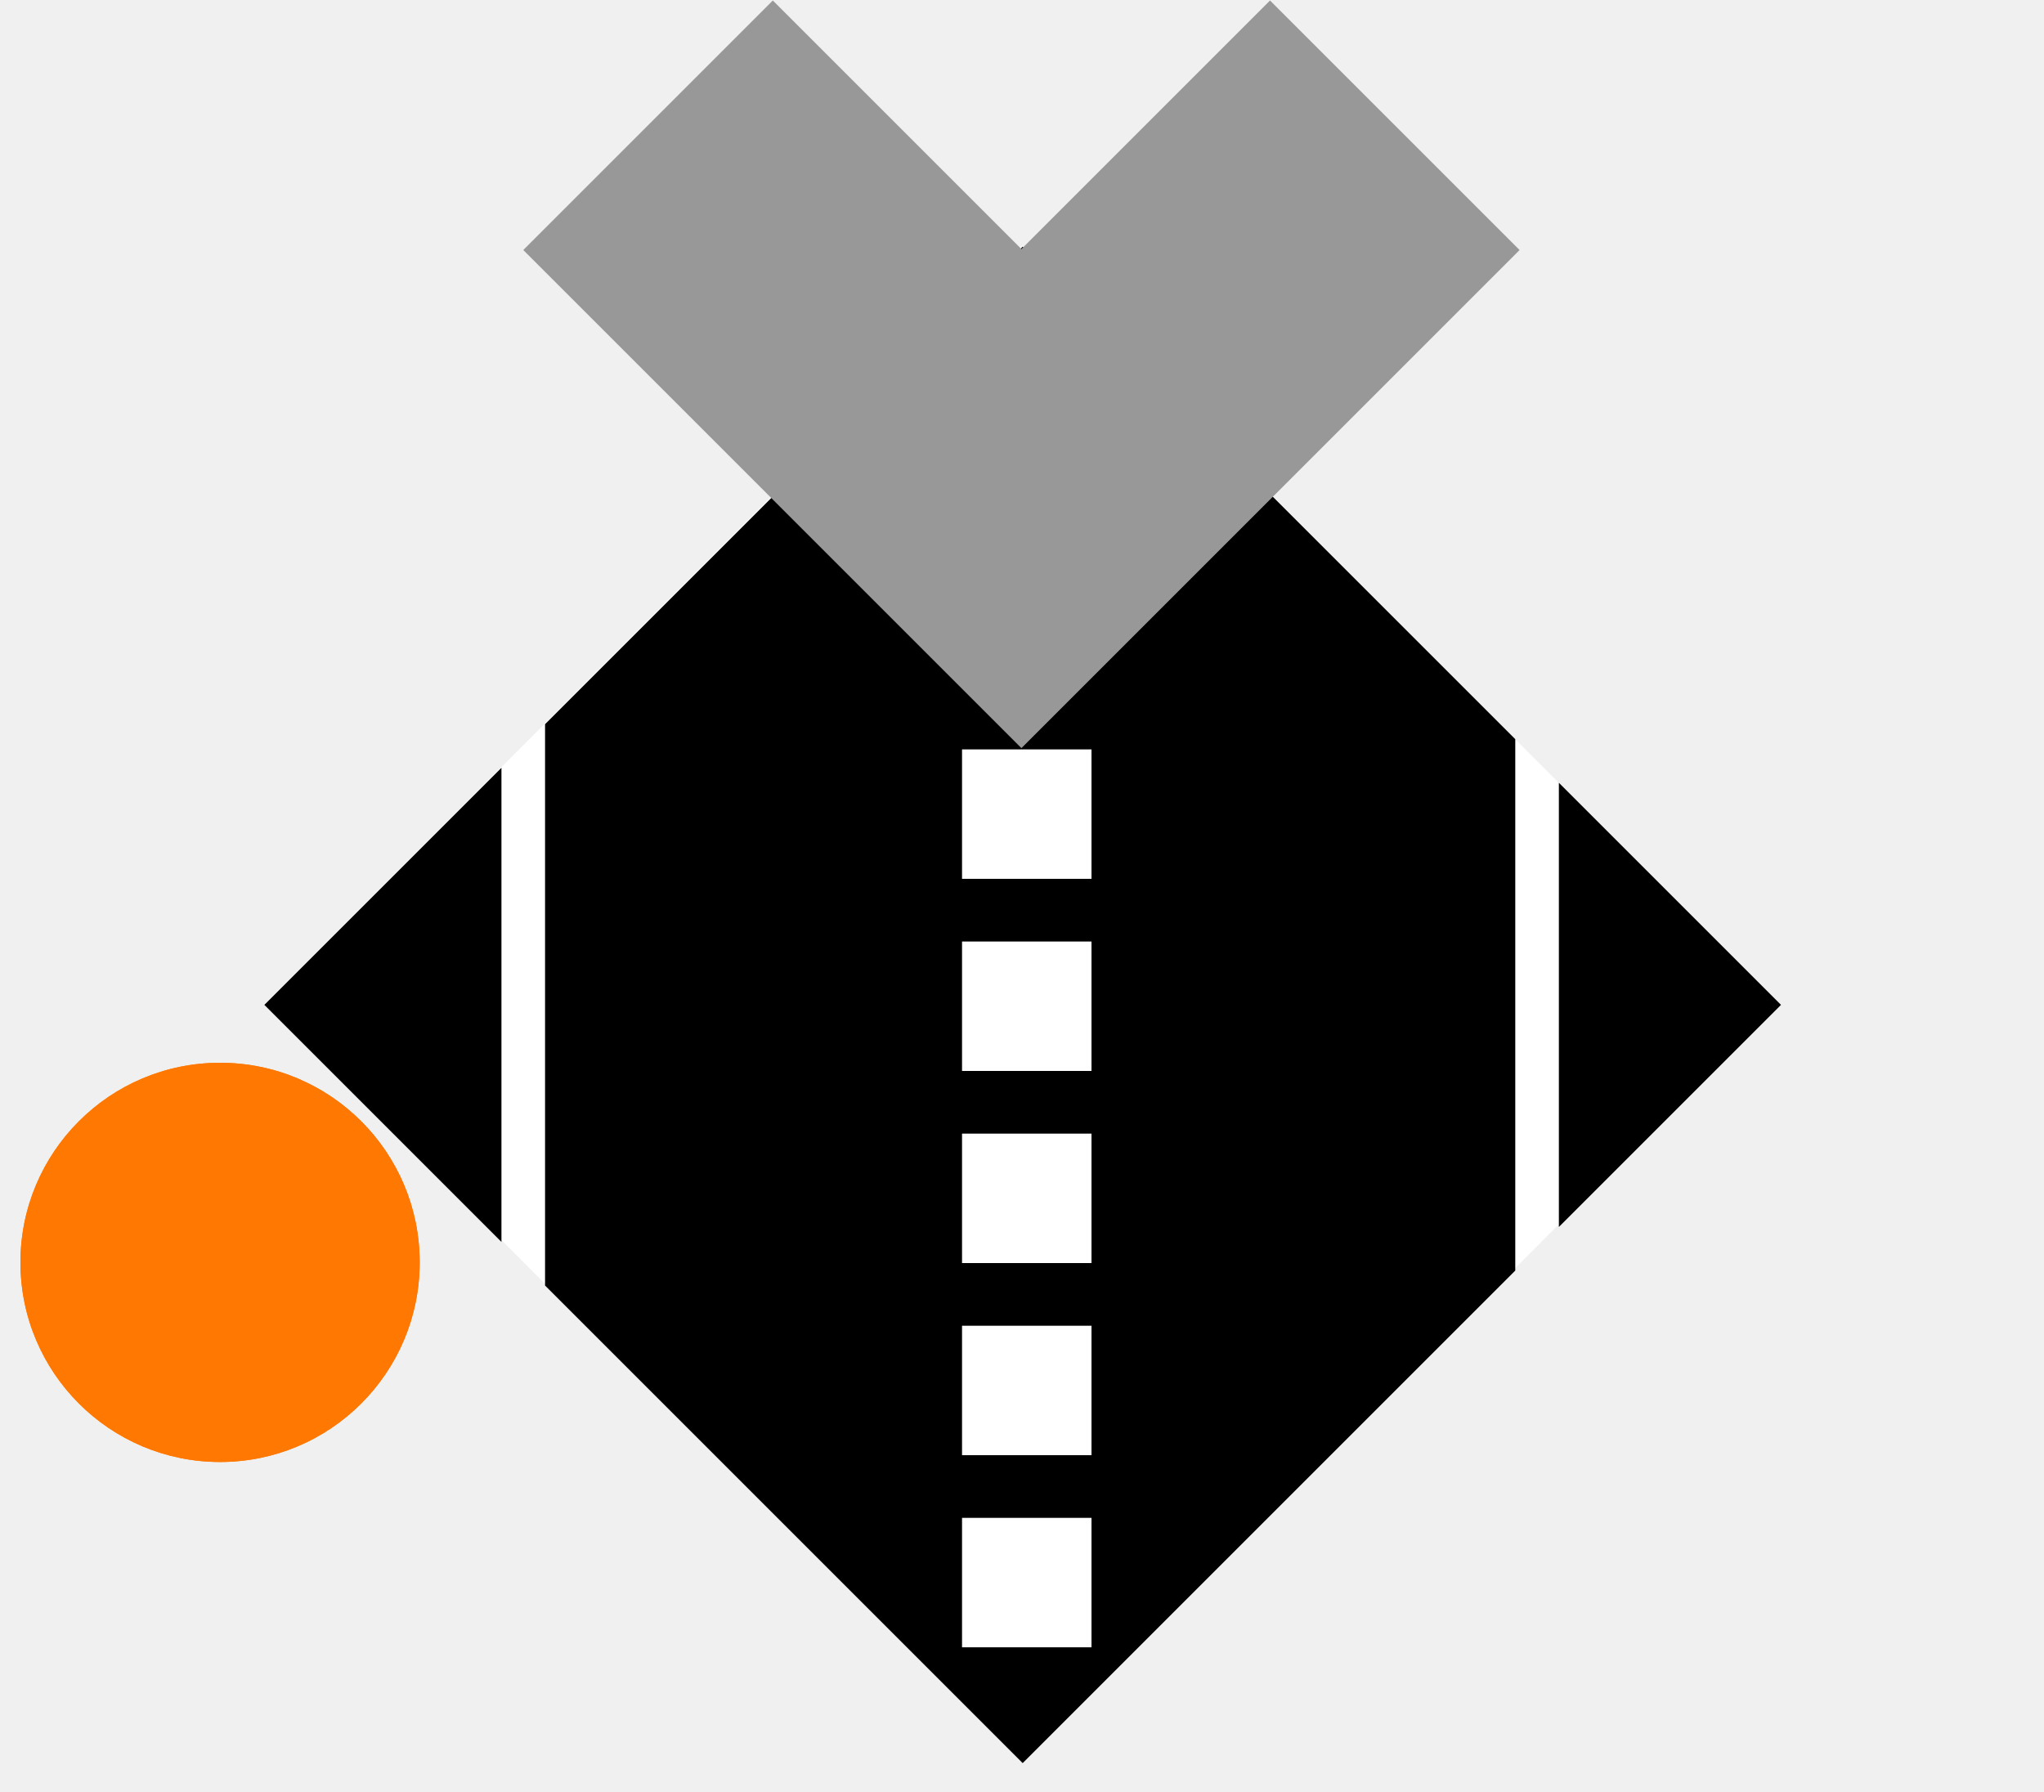
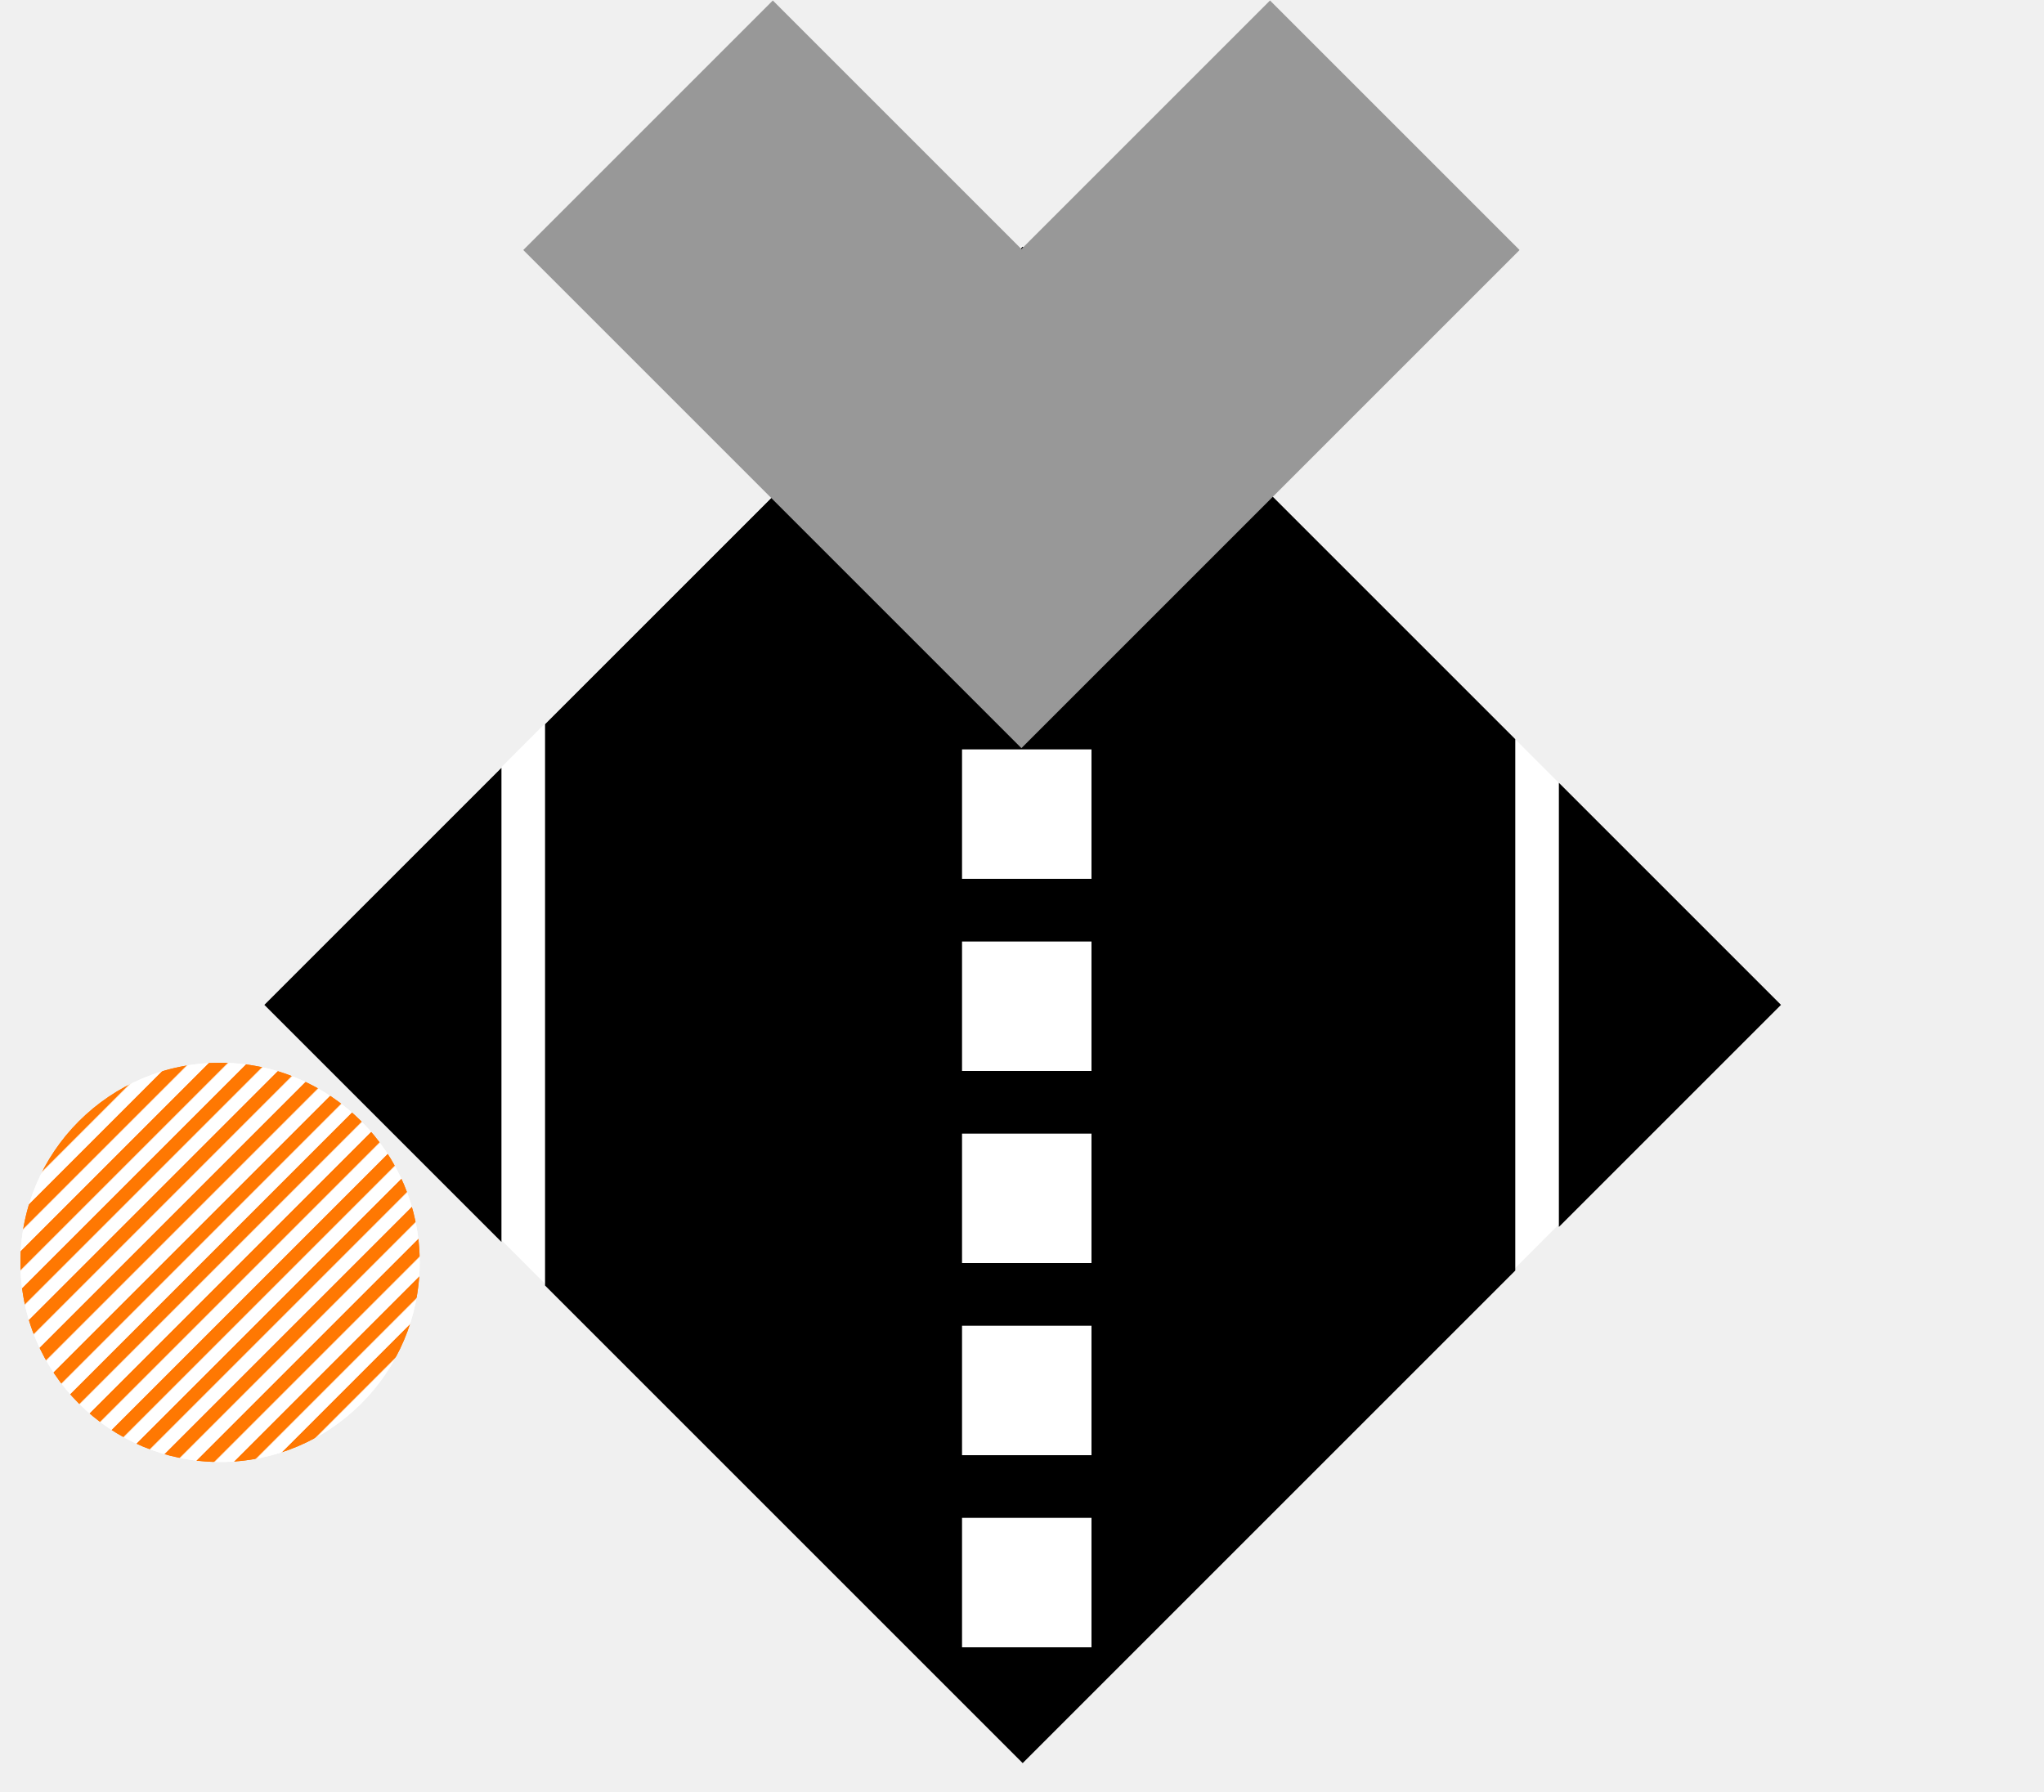
<svg xmlns="http://www.w3.org/2000/svg" width="1500px" height="1315px" viewBox="0 0 1500 1315" version="1.1">
-   <SCRIPT id="allow-copy_script">(function agent() {
-         let unlock = false
-         document.addEventListener('allow_copy', (event) =&gt; {
-         unlock = event.detail.unlock
-         })
- 
-         const copyEvents = [
-         'copy',
-         'cut',
-         'contextmenu',
-         'selectstart',
-         'mousedown',
-         'mouseup',
-         'mousemove',
-         'keydown',
-         'keypress',
-         'keyup',
-         ]
-         const rejectOtherHandlers = (e) =&gt; {
-         if (unlock) {
-         e.stopPropagation()
-         if (e.stopImmediatePropagation) e.stopImmediatePropagation()
-         }
-         }
-         copyEvents.forEach((evt) =&gt; {
-         document.documentElement.addEventListener(evt, rejectOtherHandlers, {
-         capture: true,
-         })
-         })
-         })()</SCRIPT>
+   <defs>
+     <pattern id="stripes" patternUnits="userSpaceOnUse" width="20" height="40" patternTransform="rotate(45)">
+       <rect x="0" y="0" width="10" height="40" fill="#FF7802" />
+       <rect x="10" y="0" width="10" height="40" fill="#FFFFFF" />
+     </pattern>
+   </defs>
  <g id="logo" stroke="none" stroke-width="1" fill="none" fill-rule="evenodd">
-     <circle id="ball2" fill="#FF7802" cx="161.5" cy="926.5" r="146.5">
+     <circle id="ball2" fill="url(#stripes)" cx="161.5" cy="926.5" r="146.5">
      <animateTransform attributeName="transform" type="translate" values="1180 0;1180 0;590 240;0 0" keyTimes="0;0.5;0.75;1" keySplines="0 0 1 1;0.5 0 1 1;0 0 0.5 1" calcMode="spline" begin="0s" dur="1s" repeatCount="indefinite" fill="freeze" />
      <animate attributeType="XML" attributeName="opacity" values="0;1;1;1" keyTimes="0;0.5;0.75;1" begin="0s" dur="1s" calcMode="discrete" repeatCount="indefinite" fill="freeze" />
    </circle>
    <polygon id="bodyBG" fill="#FFFFFF" points="750.193 180.193 1305.693 736.6 750.193 1293.007 194.693 736.6" />
    <path d="M750.493,181.007 L1111.993,542.507 L1111.993,932.493 L750.493,1293.993 L399.993,943.493 L399.993,531.507 L750.493,181.007 Z M800.993,1114 L705.993,1114 L705.993,1209 L800.993,1209 L800.993,1114 Z M800.993,973 L705.993,973 L705.993,1068 L800.993,1068 L800.993,973 Z M800.993,832 L705.993,832 L705.993,927 L800.993,927 L800.993,832 Z M367.993,563.507 L367.993,911.493 L194,737.5 L367.993,563.507 Z M1143.993,574.507 L1306.986,737.5 L1143.993,900.493 L1143.993,574.507 Z M800.993,691 L705.993,691 L705.993,786 L800.993,786 L800.993,691 Z M800.993,550 L705.993,550 L705.993,645 L800.993,645 L800.993,550 Z" id="body" fill="#000000" />
    <polygon id="hair" fill="#989898" points="567.141 0.359 749.574 182.793 932.008 0.359 1115.148 183.5 749.574 549.074 384 183.5" />
-     <circle id="ball1" fill="#FF7802" cx="161.5" cy="926.5" r="146.5">
+     <circle id="ball1" fill="url(#stripes)" cx="161.5" cy="926.5" r="146.5">
      <animateTransform attributeName="transform" type="translate" values="0 0;590 240;1180 0;1180 0" keyTimes="0;0.25;0.5;1" keySplines="0.5 0 1 1;0 0 0.5 1;0 0 1 1" calcMode="spline" begin="0s" dur="1s" repeatCount="indefinite" fill="freeze" />
      <animate attributeType="XML" attributeName="opacity" values="1;1;0;0" keyTimes="0;0.25;0.5;1" begin="0s" dur="1s" repeatCount="indefinite" calcMode="discrete" fill="freeze" />
    </circle>
  </g>
</svg>
